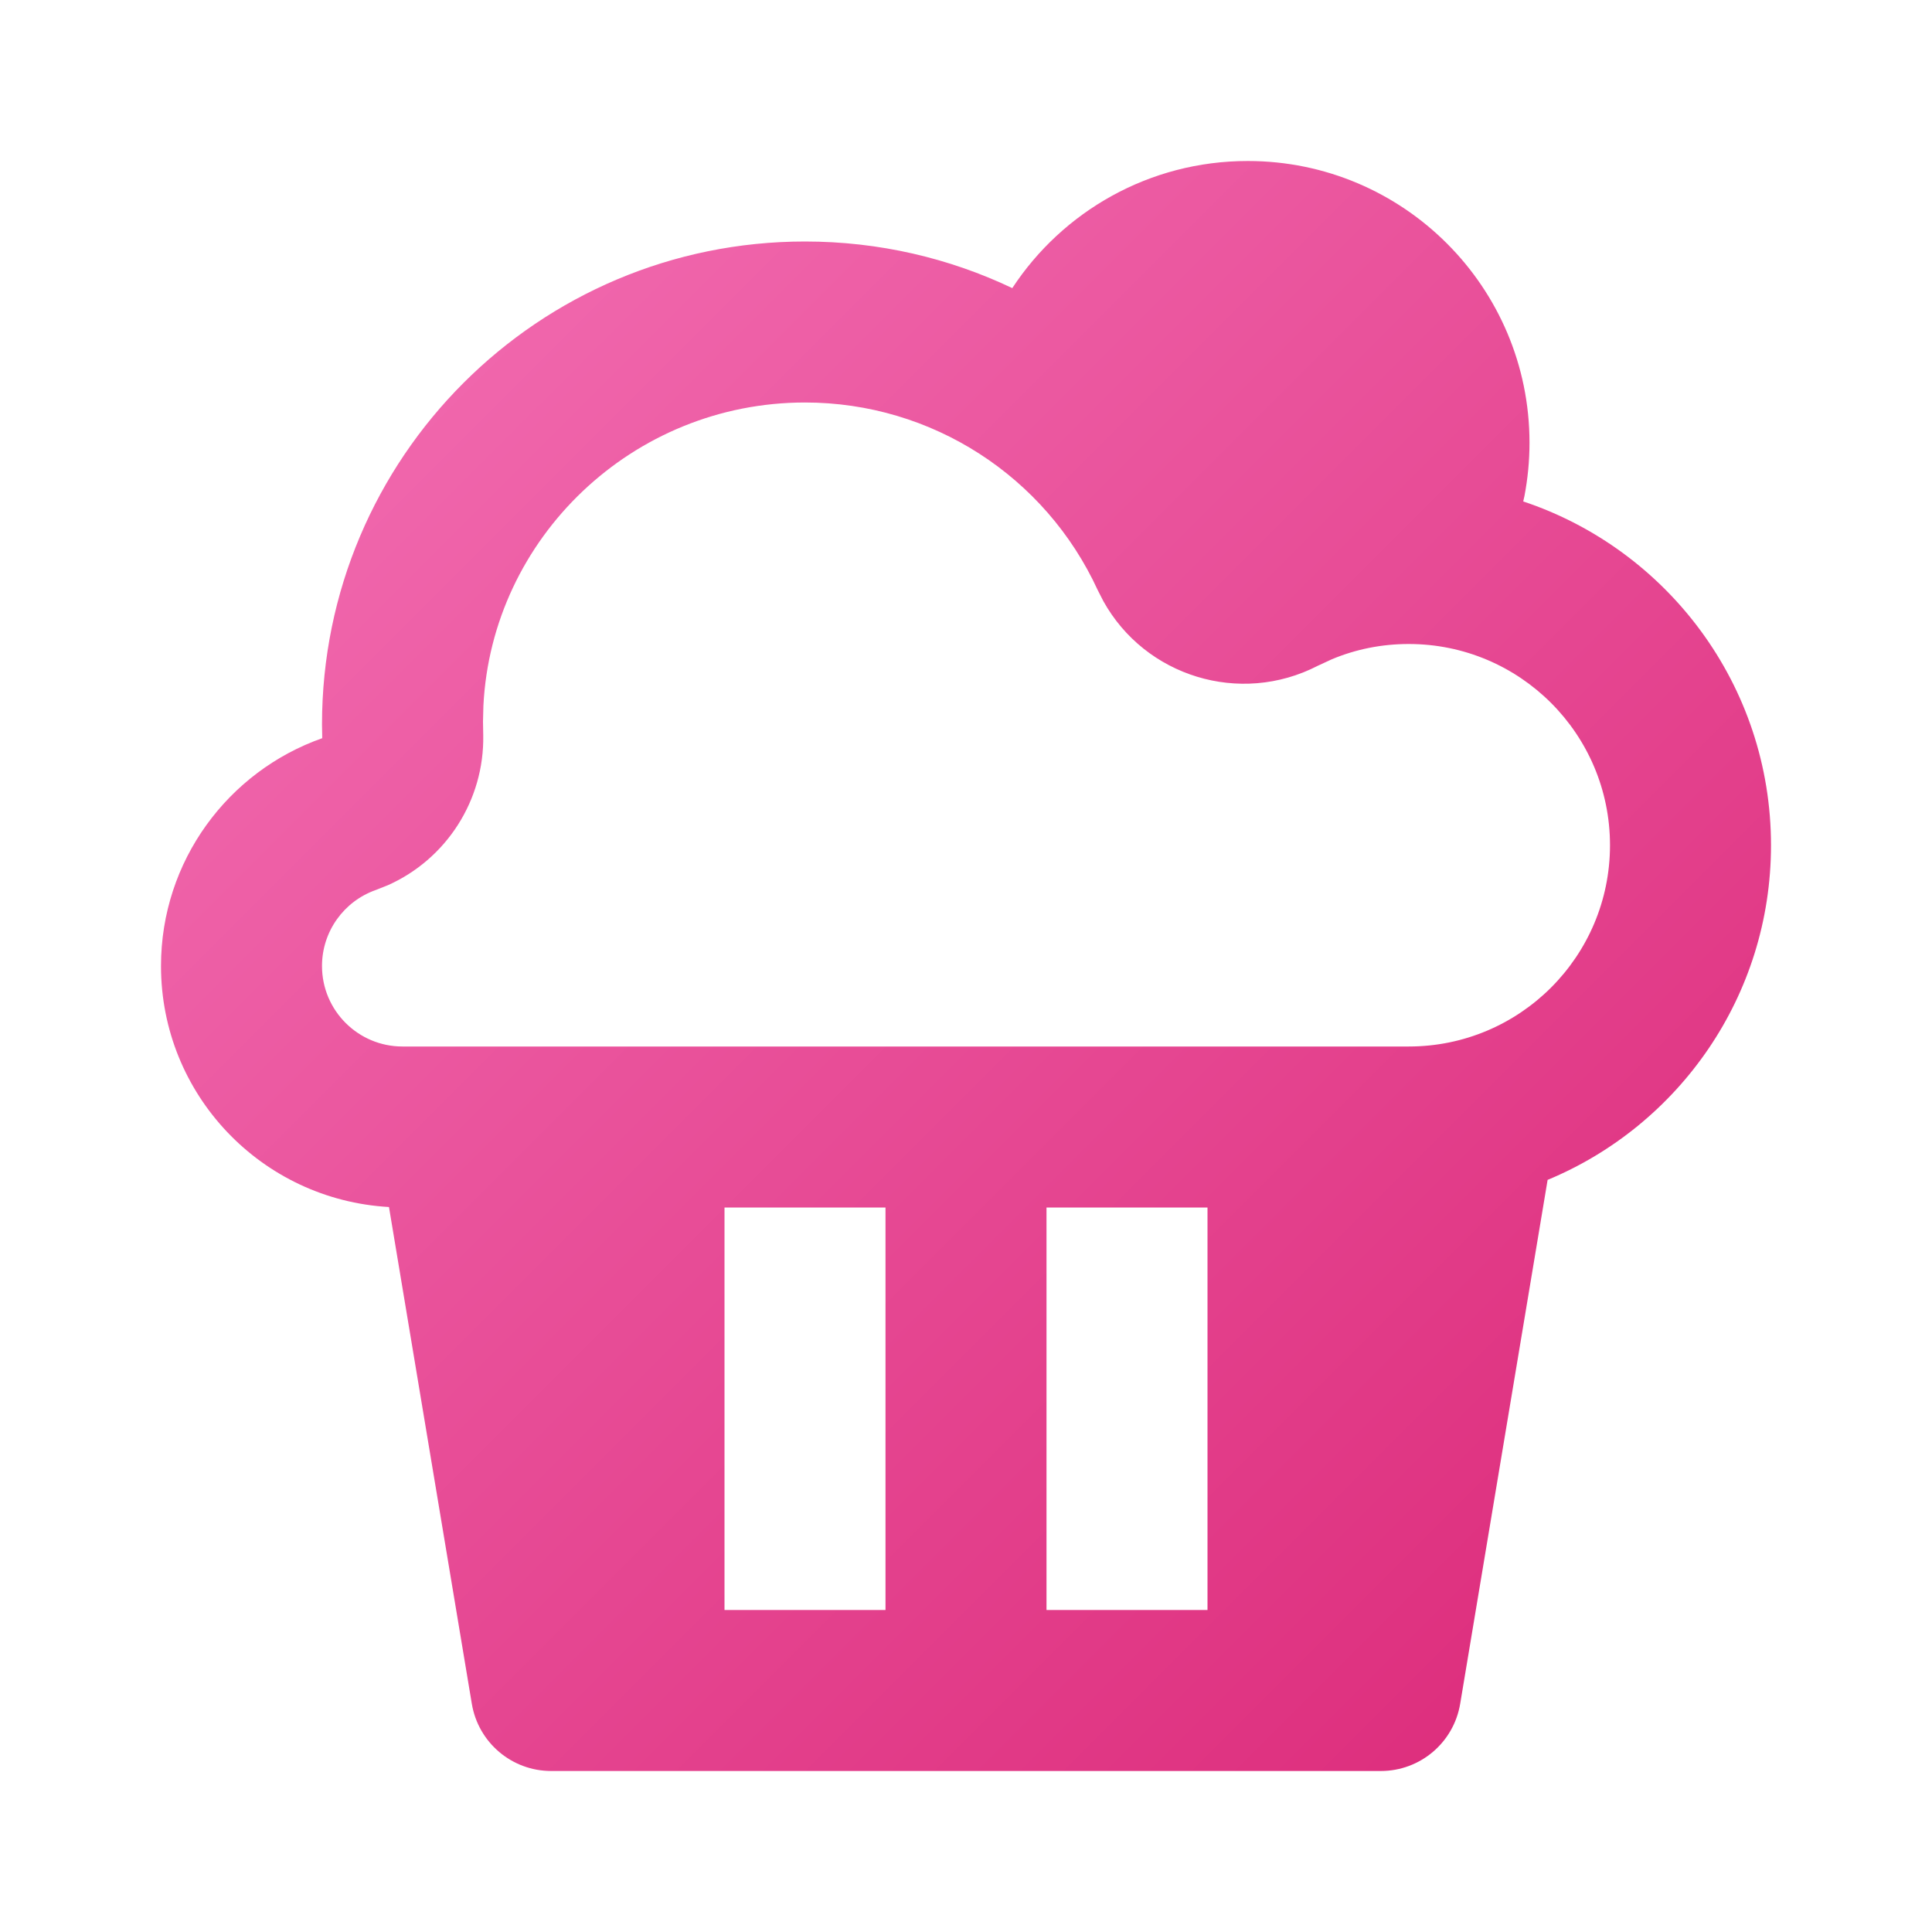
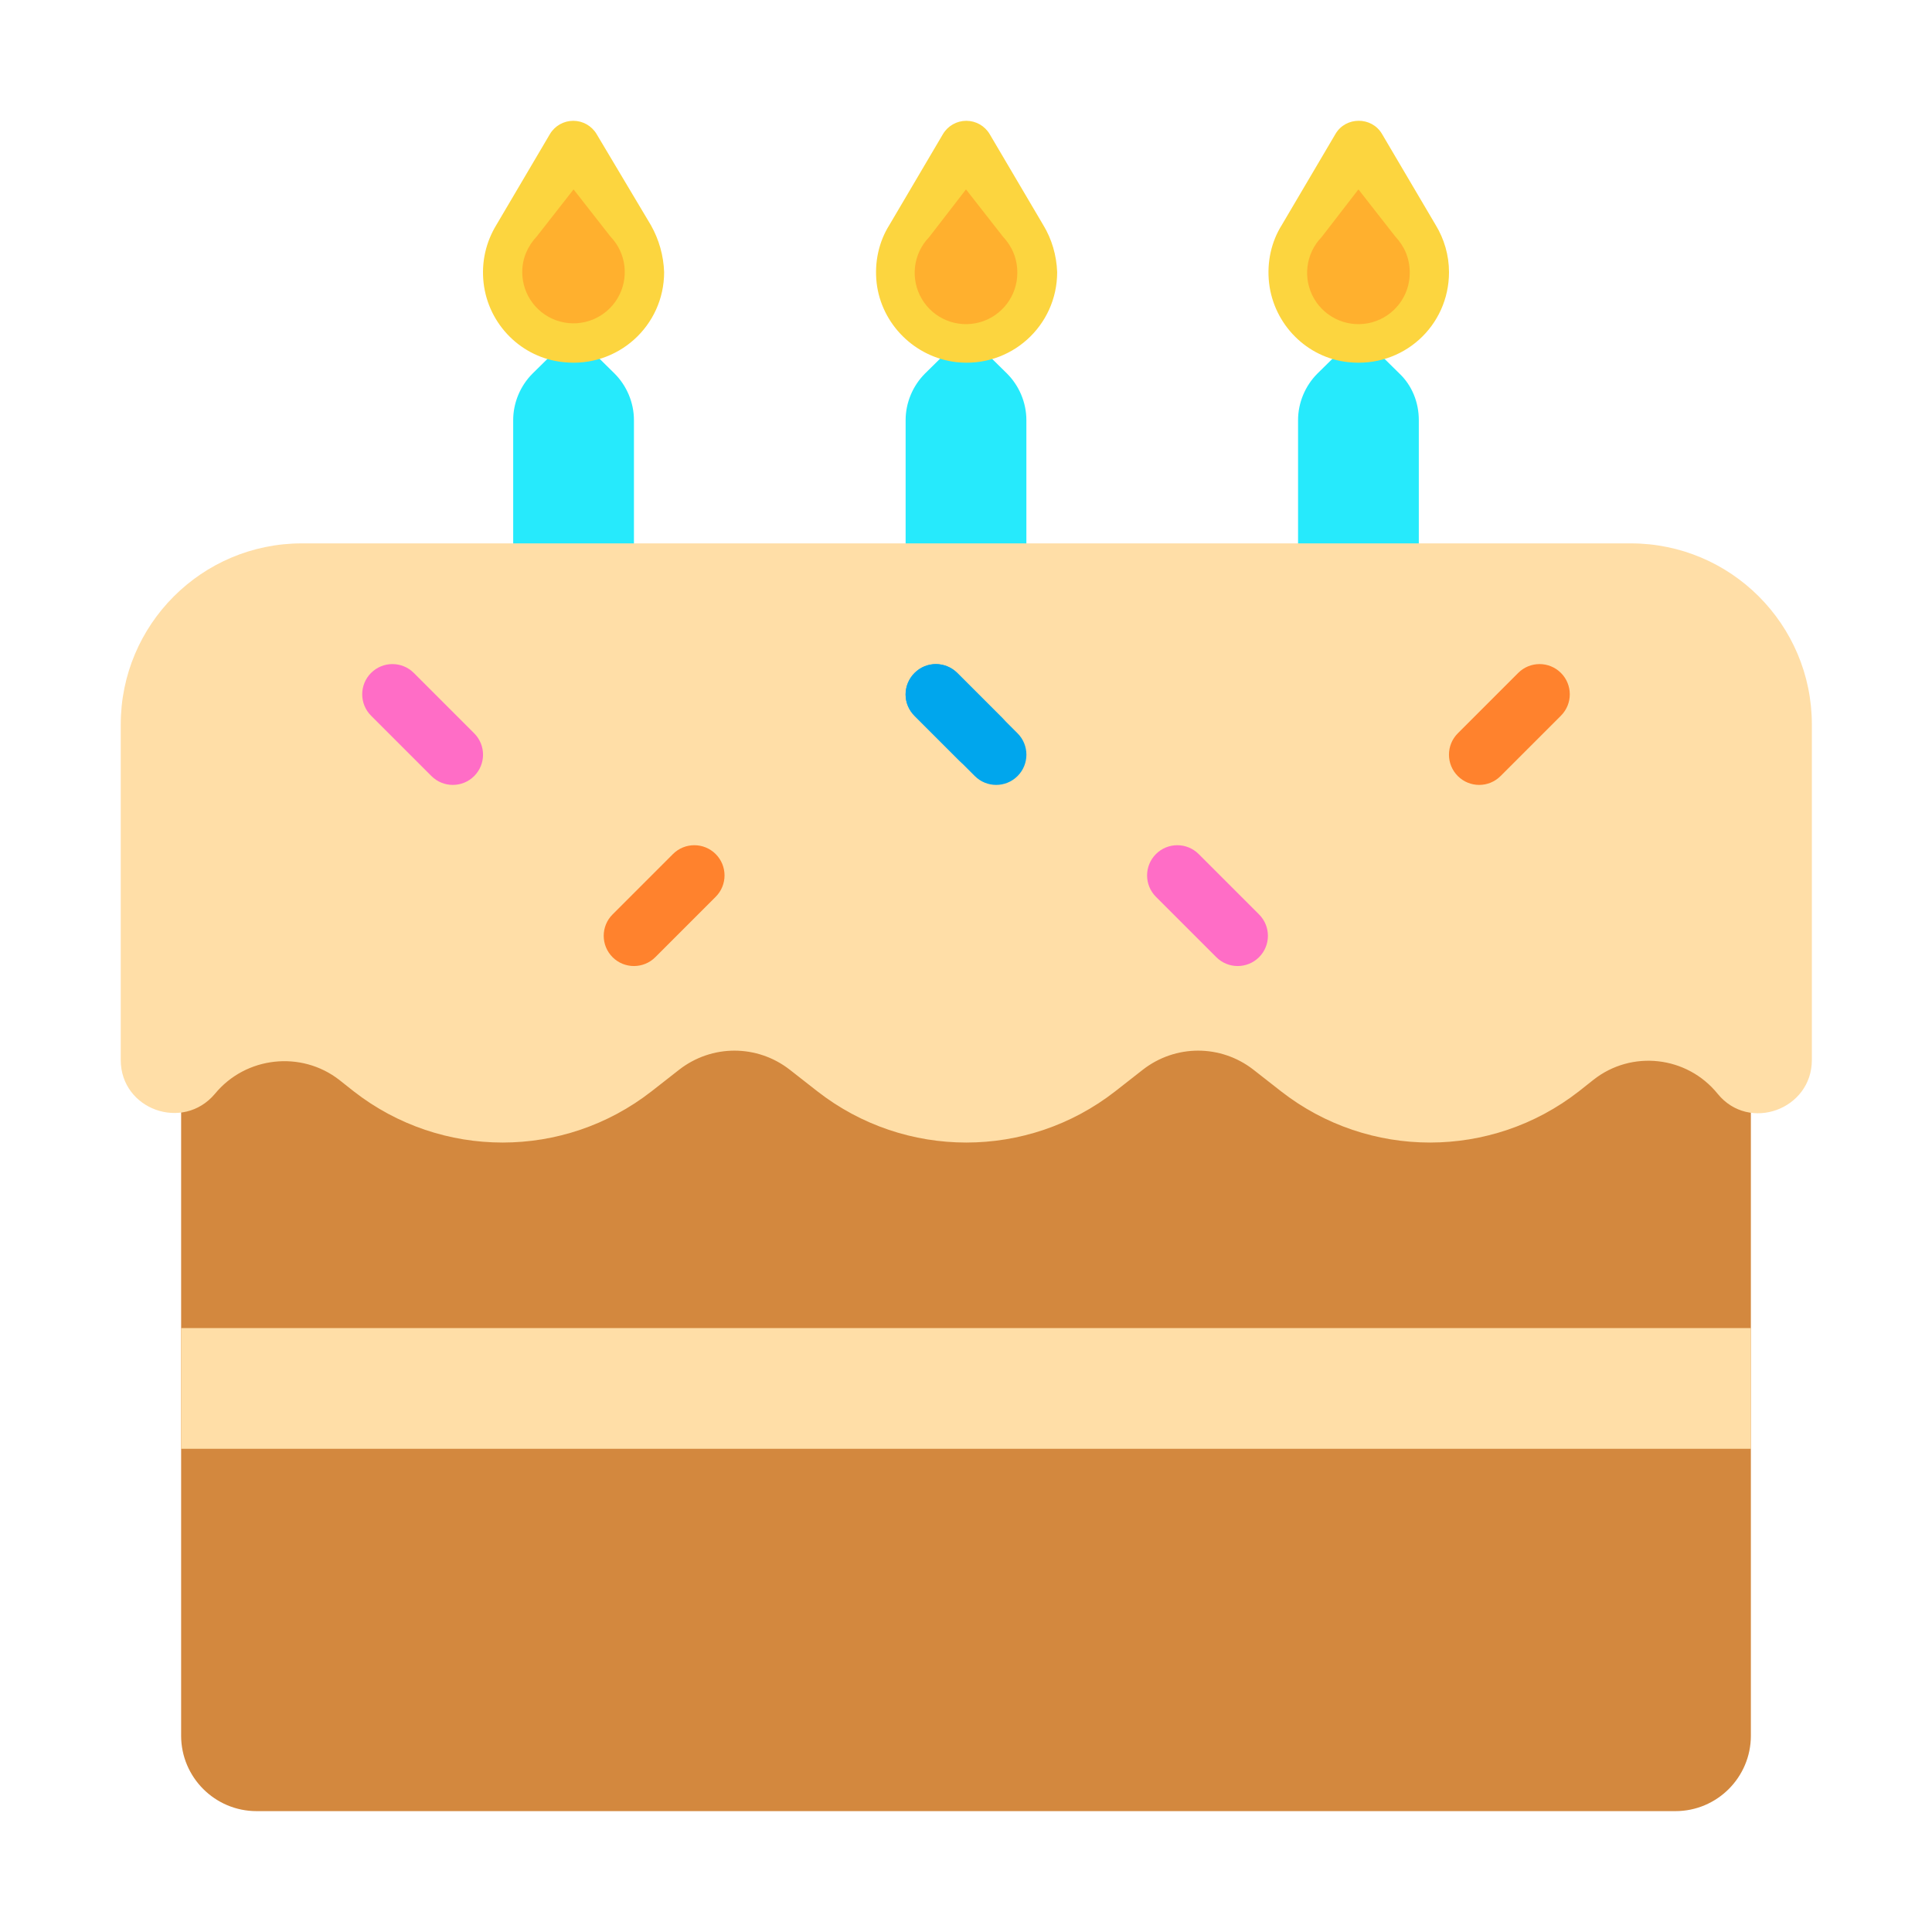
- <svg xmlns="http://www.w3.org/2000/svg" viewBox="0 0 24 24" width="24" height="24">
-   <defs>
-     <linearGradient id="ri_cake" x1="2" y1="2" x2="22" y2="22" gradientUnits="userSpaceOnUse">
-       <stop stop-color="#f472b6" />
-       <stop offset="1" stop-color="#db2777" />
-     </linearGradient>
-   </defs>
+ <svg xmlns="http://www.w3.org/2000/svg" viewBox="0 0 32 32" width="32" height="32">
  <g fill="none">
-     <path fill="url(#ri_cake)" d="M15.5 2C17.433 2 19 3.567 19 5.5C19 5.727 18.978 5.949 18.937 6.163L18.922 6.229C20.711 6.825 22 8.512 22 10.5C22 12.374 20.854 13.981 19.225 14.657L18.139 21.164C18.059 21.647 17.642 22 17.153 22H6.847C6.358 22 5.941 21.647 5.861 21.164L4.832 14.994C3.249 14.904 2 13.598 2 12C2 10.693 2.836 9.581 4.003 9.17L4 9C4 5.686 6.686 3 10 3C10.922 3 11.795 3.208 12.575 3.579C13.199 2.628 14.276 2 15.5 2ZM11 15H9V20H11V15ZM15 15H13V20H15V15ZM17.5 13C18.881 13 20 11.881 20 10.5C20 9.119 18.881 8 17.5 8C17.164 8 16.842 8.065 16.544 8.19L16.369 8.271C15.402 8.769 14.225 8.402 13.706 7.467L13.636 7.33C12.988 5.921 11.578 5 10 5C7.858 5 6.109 6.684 6.005 8.767L6 8.964L6.003 9.134C6.017 9.941 5.545 10.673 4.817 10.997L4.668 11.056C4.271 11.196 4 11.572 4 12C4 12.552 4.448 13 5 13H17.5Z" />
+     <path fill="#26eafc" d="M8.5 10.998v-4.04c0-.29.12-.57.32-.77l.68-.67l.68.67c.2.2.32.48.32.77v4.04zm6.5 0v-4.04c0-.29.12-.57.32-.77l.68-.67l.68.67c.2.2.32.48.32.77v4.04zm6.5-4.04v4.04h2v-4.04c0-.29-.11-.57-.32-.77l-.68-.67l-.68.67c-.2.2-.32.48-.32.77" />
+     <path fill="#fcd53f" d="m10.78 3.728l-.9-1.51a.45.45 0 0 0-.77 0l-.89 1.51c-.17.28-.25.61-.21.96c.08.69.63 1.24 1.32 1.31c.9.1 1.67-.6 1.67-1.49a1.7 1.7 0 0 0-.22-.78m6.5 0l-.89-1.51a.45.45 0 0 0-.77 0l-.89 1.51c-.17.27-.25.61-.21.96c.08.68.63 1.23 1.32 1.31c.9.1 1.67-.6 1.67-1.49c-.01-.28-.09-.55-.23-.78m5.61-1.51l.89 1.51c.14.23.22.5.22.78c0 .89-.76 1.59-1.67 1.49c-.68-.07-1.23-.62-1.31-1.31c-.04-.35.04-.69.21-.96l.89-1.51c.17-.29.6-.29.77 0" />
+     <path fill="#ffb02e" d="m9.5 3.137l.61.78a.849.849 0 1 1-1.46.59c0-.23.09-.43.24-.59zm7.11.78l-.61-.78l-.61.79a.85.85 0 1 0 1.46.59c0-.24-.09-.44-.24-.6m6.5 0l-.61-.78l-.61.79a.85.85 0 1 0 1.46.59c0-.24-.09-.44-.24-.6" />
+     <path fill="#d3883e" d="M27.75 29.998H4.25c-.69 0-1.25-.56-1.25-1.25v-13.75h26v13.75c0 .69-.56 1.25-1.25 1.25" />
+     <path fill="#ffdea7" d="M2 12a3 3 0 0 1 3-3h22.01a3 3 0 0 1 3 3v5.557c0 .82-1.04 1.2-1.56.56c-.51-.63-1.43-.73-2.06-.23l-.24.19a4.01 4.01 0 0 1-4.93 0l-.46-.36c-.54-.42-1.29-.42-1.83 0l-.46.36a4.01 4.01 0 0 1-4.93 0l-.46-.36c-.54-.42-1.29-.42-1.83 0l-.46.36a4.01 4.01 0 0 1-4.93 0l-.24-.19c-.63-.49-1.55-.39-2.06.23c-.53.63-1.56.26-1.56-.56zm1 9.997h26v2H3z" />
+     <path fill="#00a6ed" d="M15.15 11.15c-.2.2-.2.51 0 .71l.74.74c.2.2.51.2.71 0s.2-.51 0-.71l-.74-.74c-.2-.2-.52-.2-.71 0" />
+     <path fill="#ff6dc6" d="M6.854 11.146a.5.5 0 0 0-.708.708l1 1a.5.5 0 0 0 .708-.708zm13 3a.5.5 0 0 0-.708.708l1 1a.5.5 0 0 0 .708-.708z" />
+     <path fill="#ff822d" d="M25.854 11.854a.5.5 0 0 0-.708-.708l-1 1a.5.5 0 0 0 .708.708zm-14 3a.5.5 0 0 0-.708-.708l-1 1a.5.5 0 0 0 .708.708z" />
+     <path fill="#00a6ed" d="M15.146 11.146a.5.5 0 0 1 .708 0l1 1a.5.5 0 0 1-.708.708l-1-1a.5.5 0 0 1 0-.708" />
  </g>
</svg>
